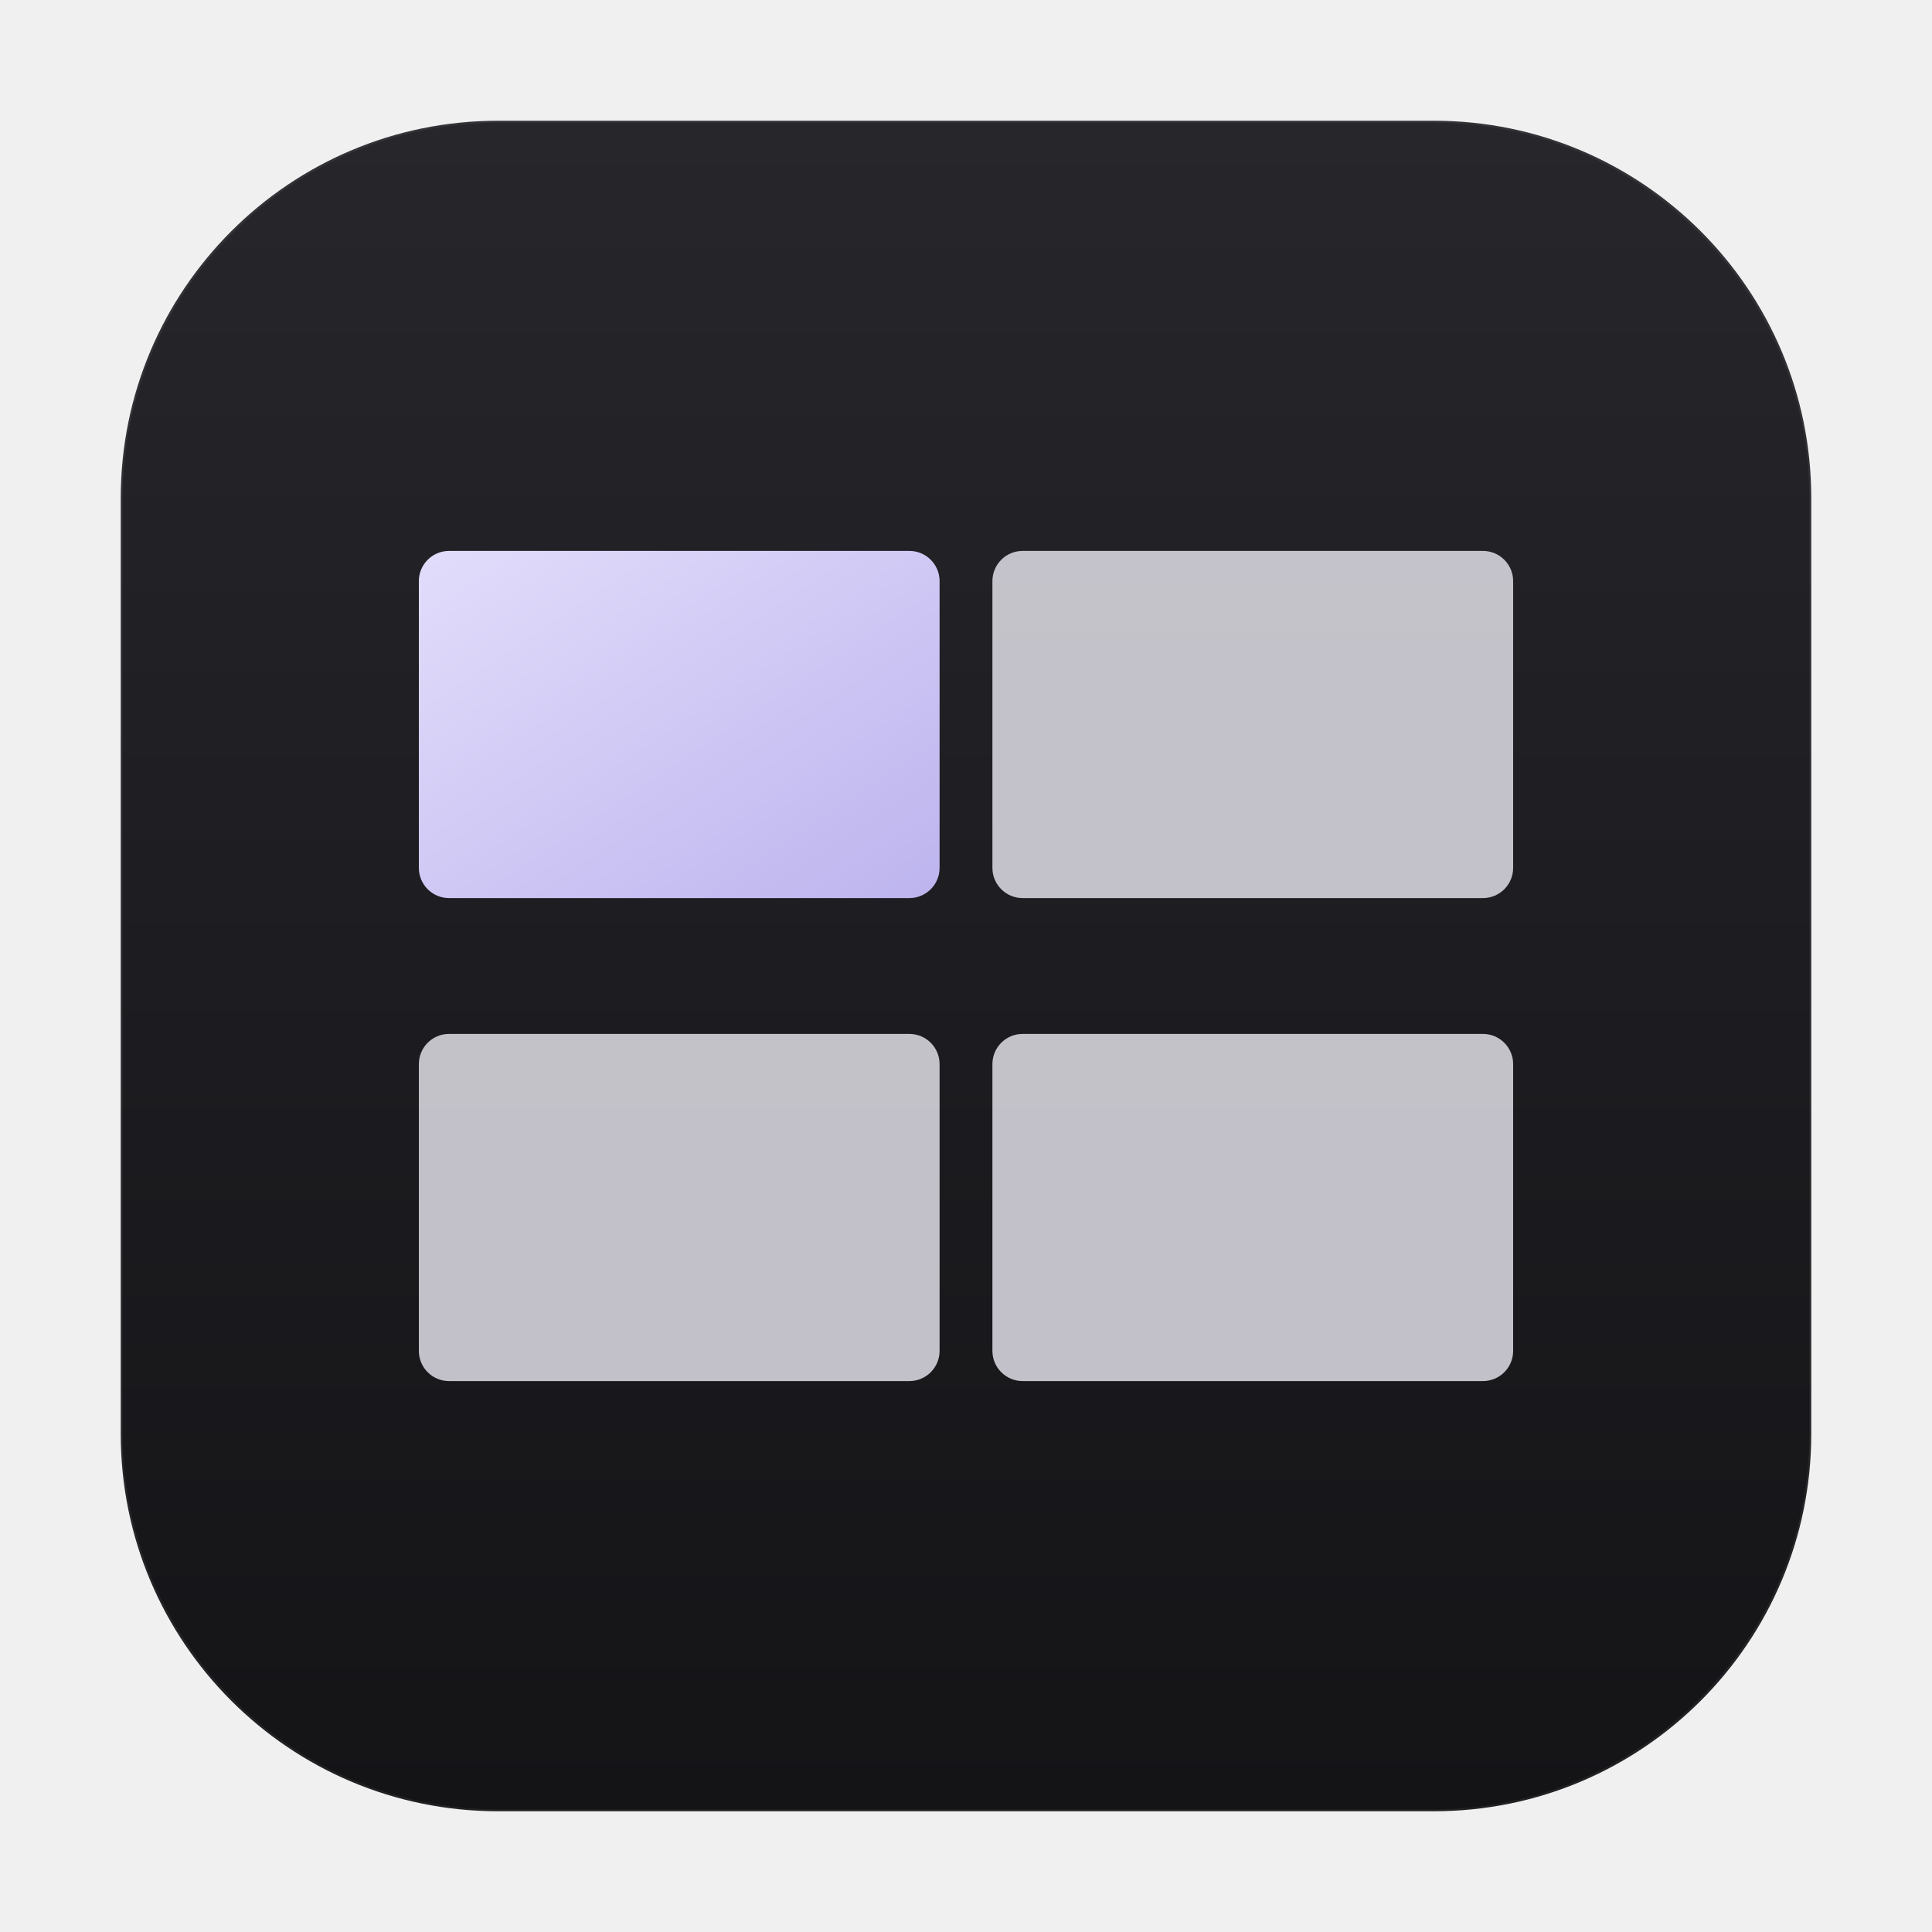
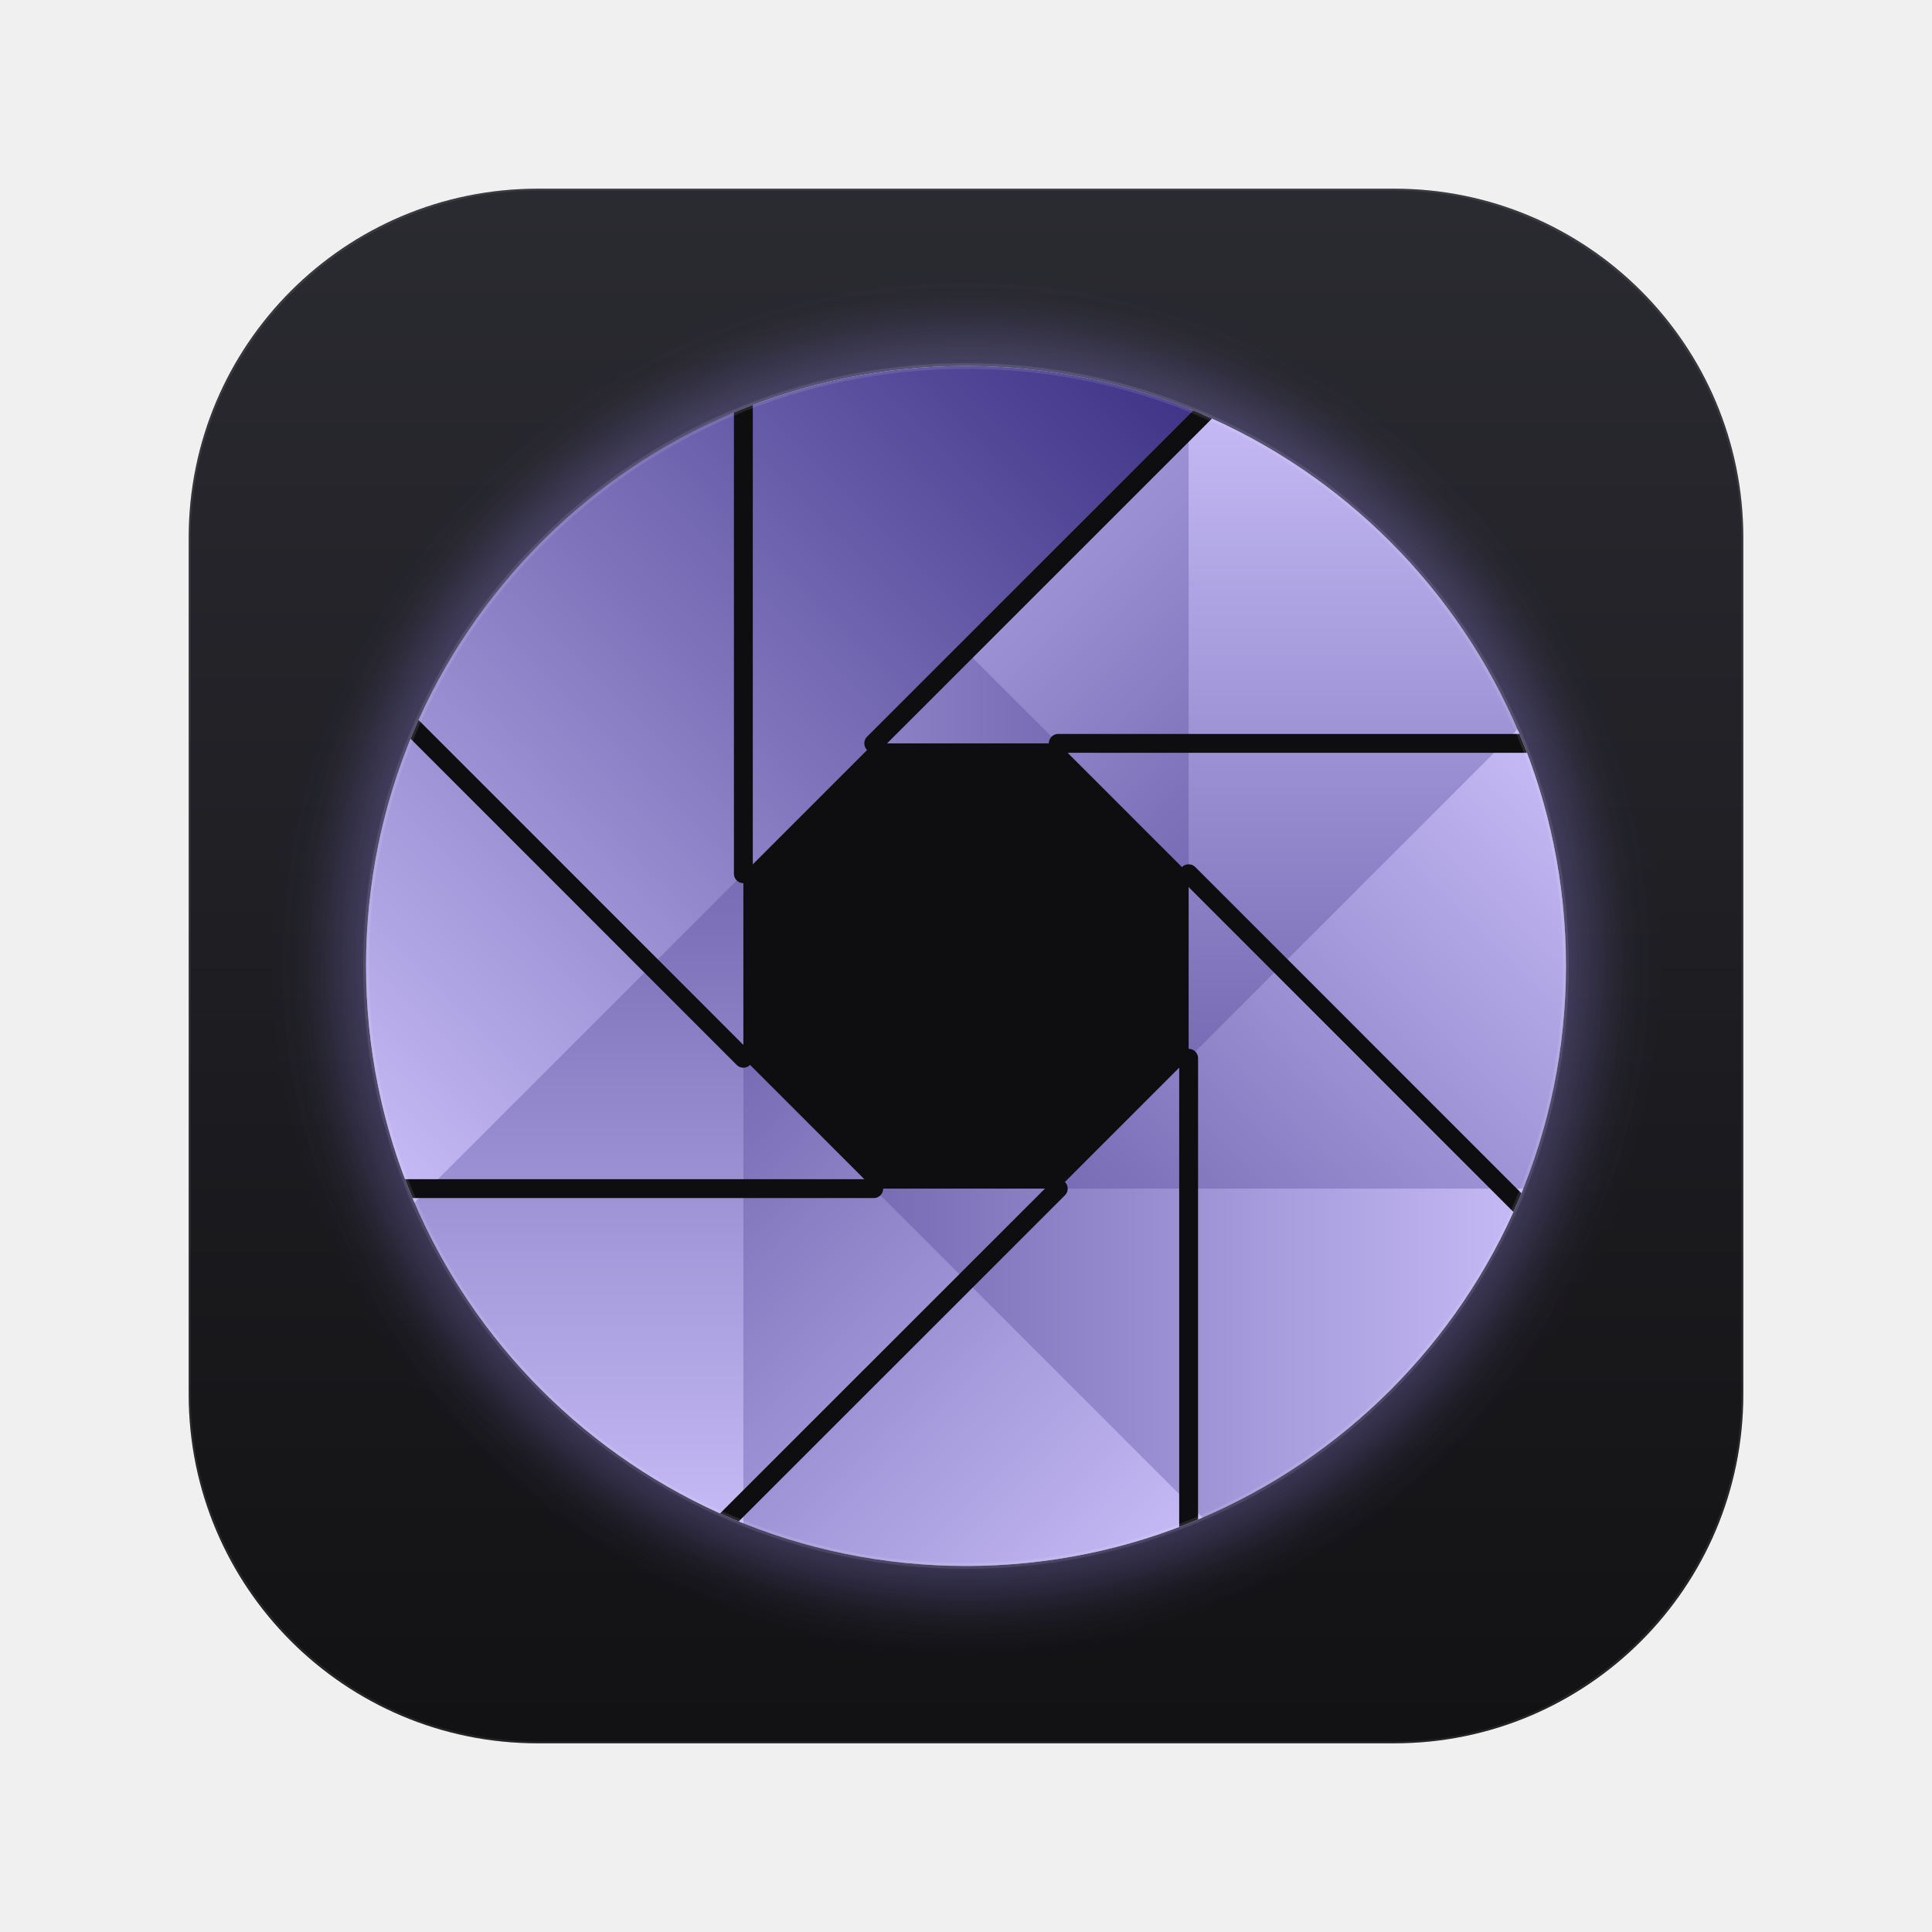
<svg xmlns="http://www.w3.org/2000/svg" viewBox="0 0 1024 1024" width="1024" height="1024">
  <defs>
-     <linearGradient id="g" x1="0" y1="0" x2="0" y2="1">
-       <stop offset="0" stop-color="#26262B" />
-       <stop offset="1" stop-color="#141417" />
+     <linearGradient id="tile" x1="0" y1="0" x2="0" y2="1">
+       <stop offset="0" stop-color="#2A2A31" />
+       <stop offset="1" stop-color="#121214" />
    </linearGradient>
-     <linearGradient id="pick" x1="0" y1="0" x2="1" y2="1">
-       <stop offset="0" stop-color="#E2DDFB" />
-       <stop offset="1" stop-color="#BDB4EE" />
+     <clipPath id="ring">
+       <circle cx="512" cy="512" r="318" />
+     </clipPath>
+     <filter id="drop" x="-30%" y="-30%" width="160%" height="160%">
+       <feDropShadow dx="0" dy="14" stdDeviation="18" flood-color="#000" flood-opacity="0.35" />
+     </filter>
+     <filter id="glow" x="-30%" y="-30%" width="160%" height="160%">
+       <feGaussianBlur stdDeviation="16" />
+     </filter>
+   </defs>
+   <rect x="100" y="100" width="824" height="824" rx="185" fill="url(#tile)" />
+   <rect x="100.5" y="100.5" width="823" height="823" rx="185" fill="none" stroke="#FFFFFF" stroke-opacity="0.08" />
+   <circle cx="512" cy="512" r="334" fill="#8C7DDD" fill-opacity="0.35" filter="url(#glow)" />
+   <circle cx="512" cy="512" r="318" fill="#0E0E11" />
+   <g clip-path="url(#ring)">
+     <linearGradient id="ap0" gradientUnits="userSpaceOnUse" x1="200.5" y1="294.0" x2="823.5" y2="294.0">
+       <stop offset="0" stop-color="#C9BEF8" />
+       <stop offset="1" stop-color="#3B3084" />
    </linearGradient>
-   </defs>
-   <rect x="64" y="64" width="896" height="896" rx="200" fill="url(#g)" />
-   <rect x="64.5" y="64.5" width="895" height="895" rx="200" fill="none" stroke="#fff" stroke-opacity="0.06" />
-   <rect x="222" y="292" width="276" height="184" rx="16" fill="url(#pick)" />
-   <rect x="526" y="292" width="276" height="184" rx="16" fill="#ECEBF3" fill-opacity="0.80" />
-   <rect x="222" y="548" width="276" height="184" rx="16" fill="#ECEBF3" fill-opacity="0.80" />
-   <rect x="526" y="548" width="276" height="184" rx="16" fill="#ECEBF3" fill-opacity="0.80" />
+     <line x1="200.5" y1="294.0" x2="823.5" y2="294.0" stroke="url(#ap0)" stroke-width="200" />
+     <linearGradient id="ap1" gradientUnits="userSpaceOnUse" x1="445.9" y1="137.6" x2="886.4" y2="578.1">
+       <stop offset="0" stop-color="#C9BEF8" />
+       <stop offset="1" stop-color="#3B3084" />
+     </linearGradient>
+     <line x1="445.9" y1="137.6" x2="886.4" y2="578.1" stroke="url(#ap1)" stroke-width="200" />
+     <linearGradient id="ap2" gradientUnits="userSpaceOnUse" x1="730.0" y1="200.5" x2="730.0" y2="823.5">
+       <stop offset="0" stop-color="#C9BEF8" />
+       <stop offset="1" stop-color="#3B3084" />
+     </linearGradient>
+     <line x1="730.0" y1="200.5" x2="730.0" y2="823.5" stroke="url(#ap2)" stroke-width="200" />
+     <linearGradient id="ap3" gradientUnits="userSpaceOnUse" x1="886.4" y1="445.9" x2="445.9" y2="886.4">
+       <stop offset="0" stop-color="#C9BEF8" />
+       <stop offset="1" stop-color="#3B3084" />
+     </linearGradient>
+     <line x1="886.4" y1="445.9" x2="445.9" y2="886.4" stroke="url(#ap3)" stroke-width="200" />
+     <linearGradient id="ap4" gradientUnits="userSpaceOnUse" x1="823.5" y1="730.0" x2="200.5" y2="730.0">
+       <stop offset="0" stop-color="#C9BEF8" />
+       <stop offset="1" stop-color="#3B3084" />
+     </linearGradient>
+     <line x1="823.5" y1="730.0" x2="200.5" y2="730.0" stroke="url(#ap4)" stroke-width="200" />
+     <linearGradient id="ap5" gradientUnits="userSpaceOnUse" x1="578.1" y1="886.4" x2="137.6" y2="445.9">
+       <stop offset="0" stop-color="#C9BEF8" />
+       <stop offset="1" stop-color="#3B3084" />
+     </linearGradient>
+     <line x1="578.1" y1="886.4" x2="137.6" y2="445.9" stroke="url(#ap5)" stroke-width="200" />
+     <linearGradient id="ap6" gradientUnits="userSpaceOnUse" x1="294.0" y1="823.5" x2="294.0" y2="200.5">
+       <stop offset="0" stop-color="#C9BEF8" />
+       <stop offset="1" stop-color="#3B3084" />
+     </linearGradient>
+     <line x1="294.0" y1="823.5" x2="294.0" y2="200.5" stroke="url(#ap6)" stroke-width="200" />
+     <linearGradient id="ap7" gradientUnits="userSpaceOnUse" x1="137.6" y1="578.1" x2="578.1" y2="137.6">
+       <stop offset="0" stop-color="#C9BEF8" />
+       <stop offset="1" stop-color="#3B3084" />
+     </linearGradient>
+     <line x1="137.6" y1="578.1" x2="578.1" y2="137.6" stroke="url(#ap7)" stroke-width="200" />
+     <line x1="560.9" y1="394.0" x2="1023.5" y2="394.0" stroke="#0E0E11" stroke-width="10" stroke-linecap="round" />
+     <line x1="630.0" y1="463.1" x2="957.1" y2="790.3" stroke="#0E0E11" stroke-width="10" stroke-linecap="round" />
+     <line x1="630.0" y1="560.9" x2="630.0" y2="1023.5" stroke="#0E0E11" stroke-width="10" stroke-linecap="round" />
+     <line x1="560.9" y1="630.0" x2="233.7" y2="957.1" stroke="#0E0E11" stroke-width="10" stroke-linecap="round" />
+     <line x1="463.1" y1="630.0" x2="0.5" y2="630.0" stroke="#0E0E11" stroke-width="10" stroke-linecap="round" />
+     <line x1="394.0" y1="560.9" x2="66.9" y2="233.7" stroke="#0E0E11" stroke-width="10" stroke-linecap="round" />
+     <line x1="394.0" y1="463.1" x2="394.0" y2="0.5" stroke="#0E0E11" stroke-width="10" stroke-linecap="round" />
+     <line x1="463.1" y1="394.0" x2="790.3" y2="66.9" stroke="#0E0E11" stroke-width="10" stroke-linecap="round" />
+   </g>
+   <circle cx="512" cy="512" r="318" fill="none" stroke="#FFFFFF" stroke-opacity="0.10" stroke-width="3" />
</svg>
